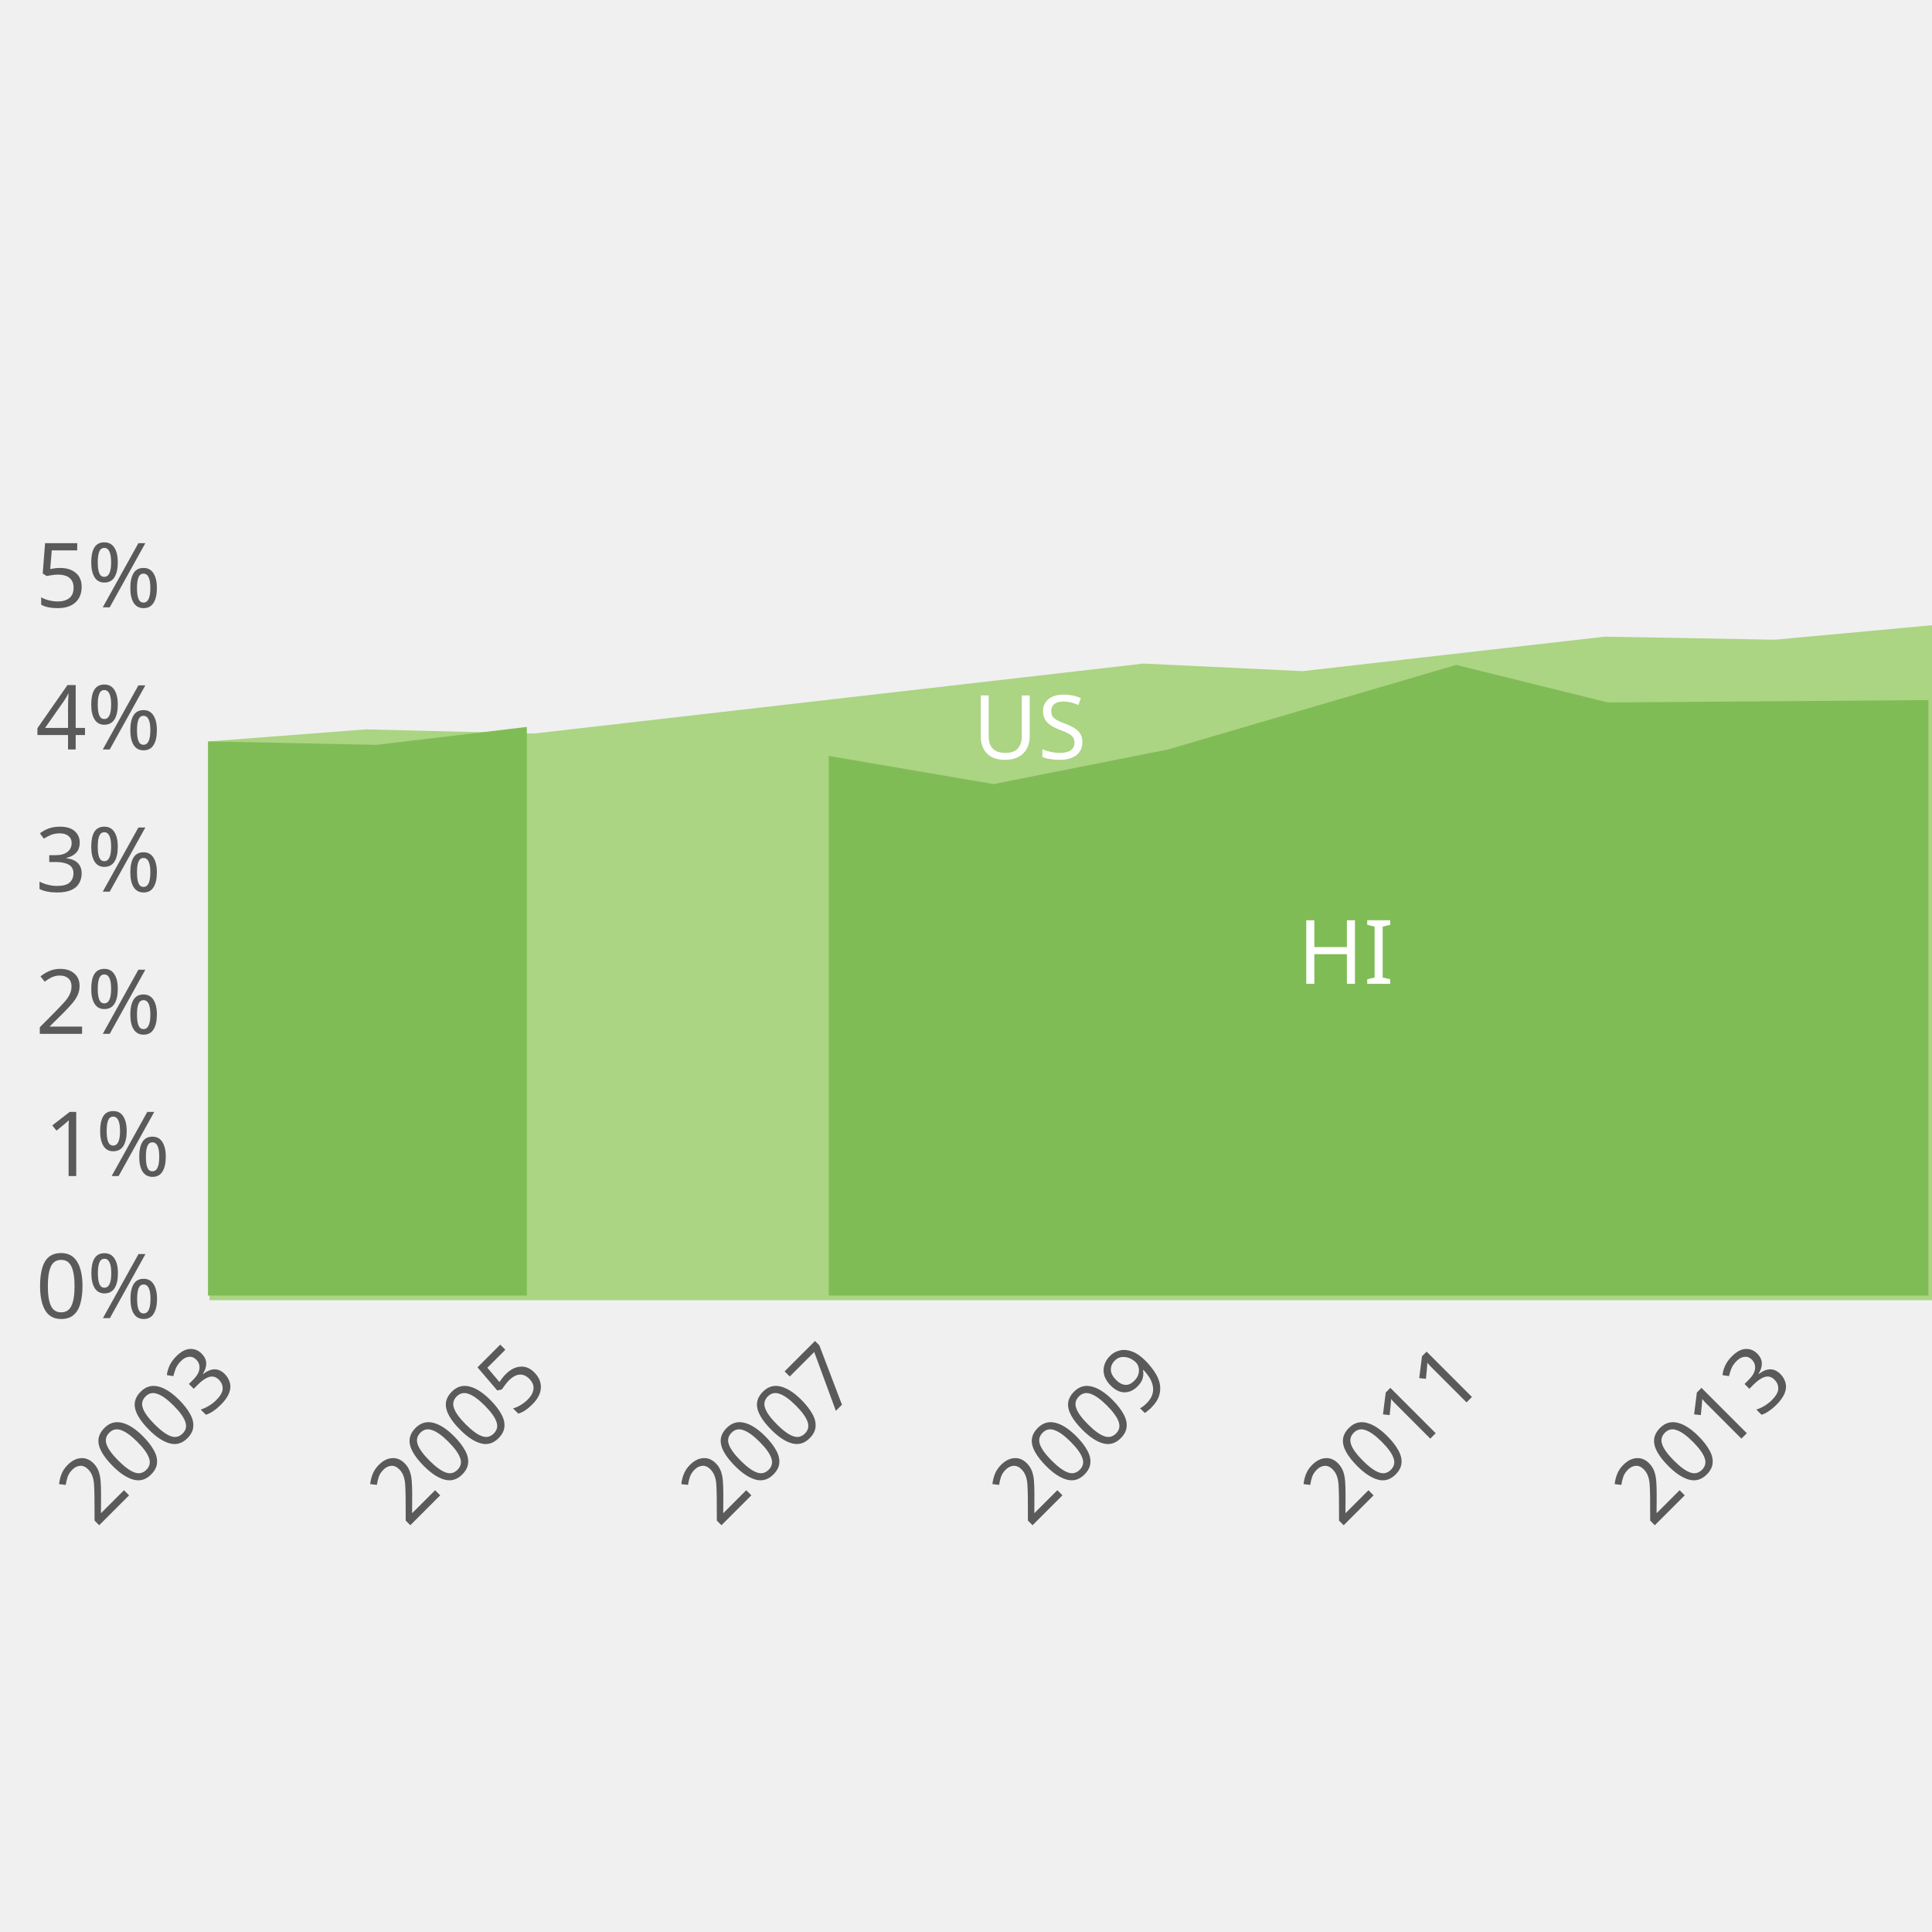
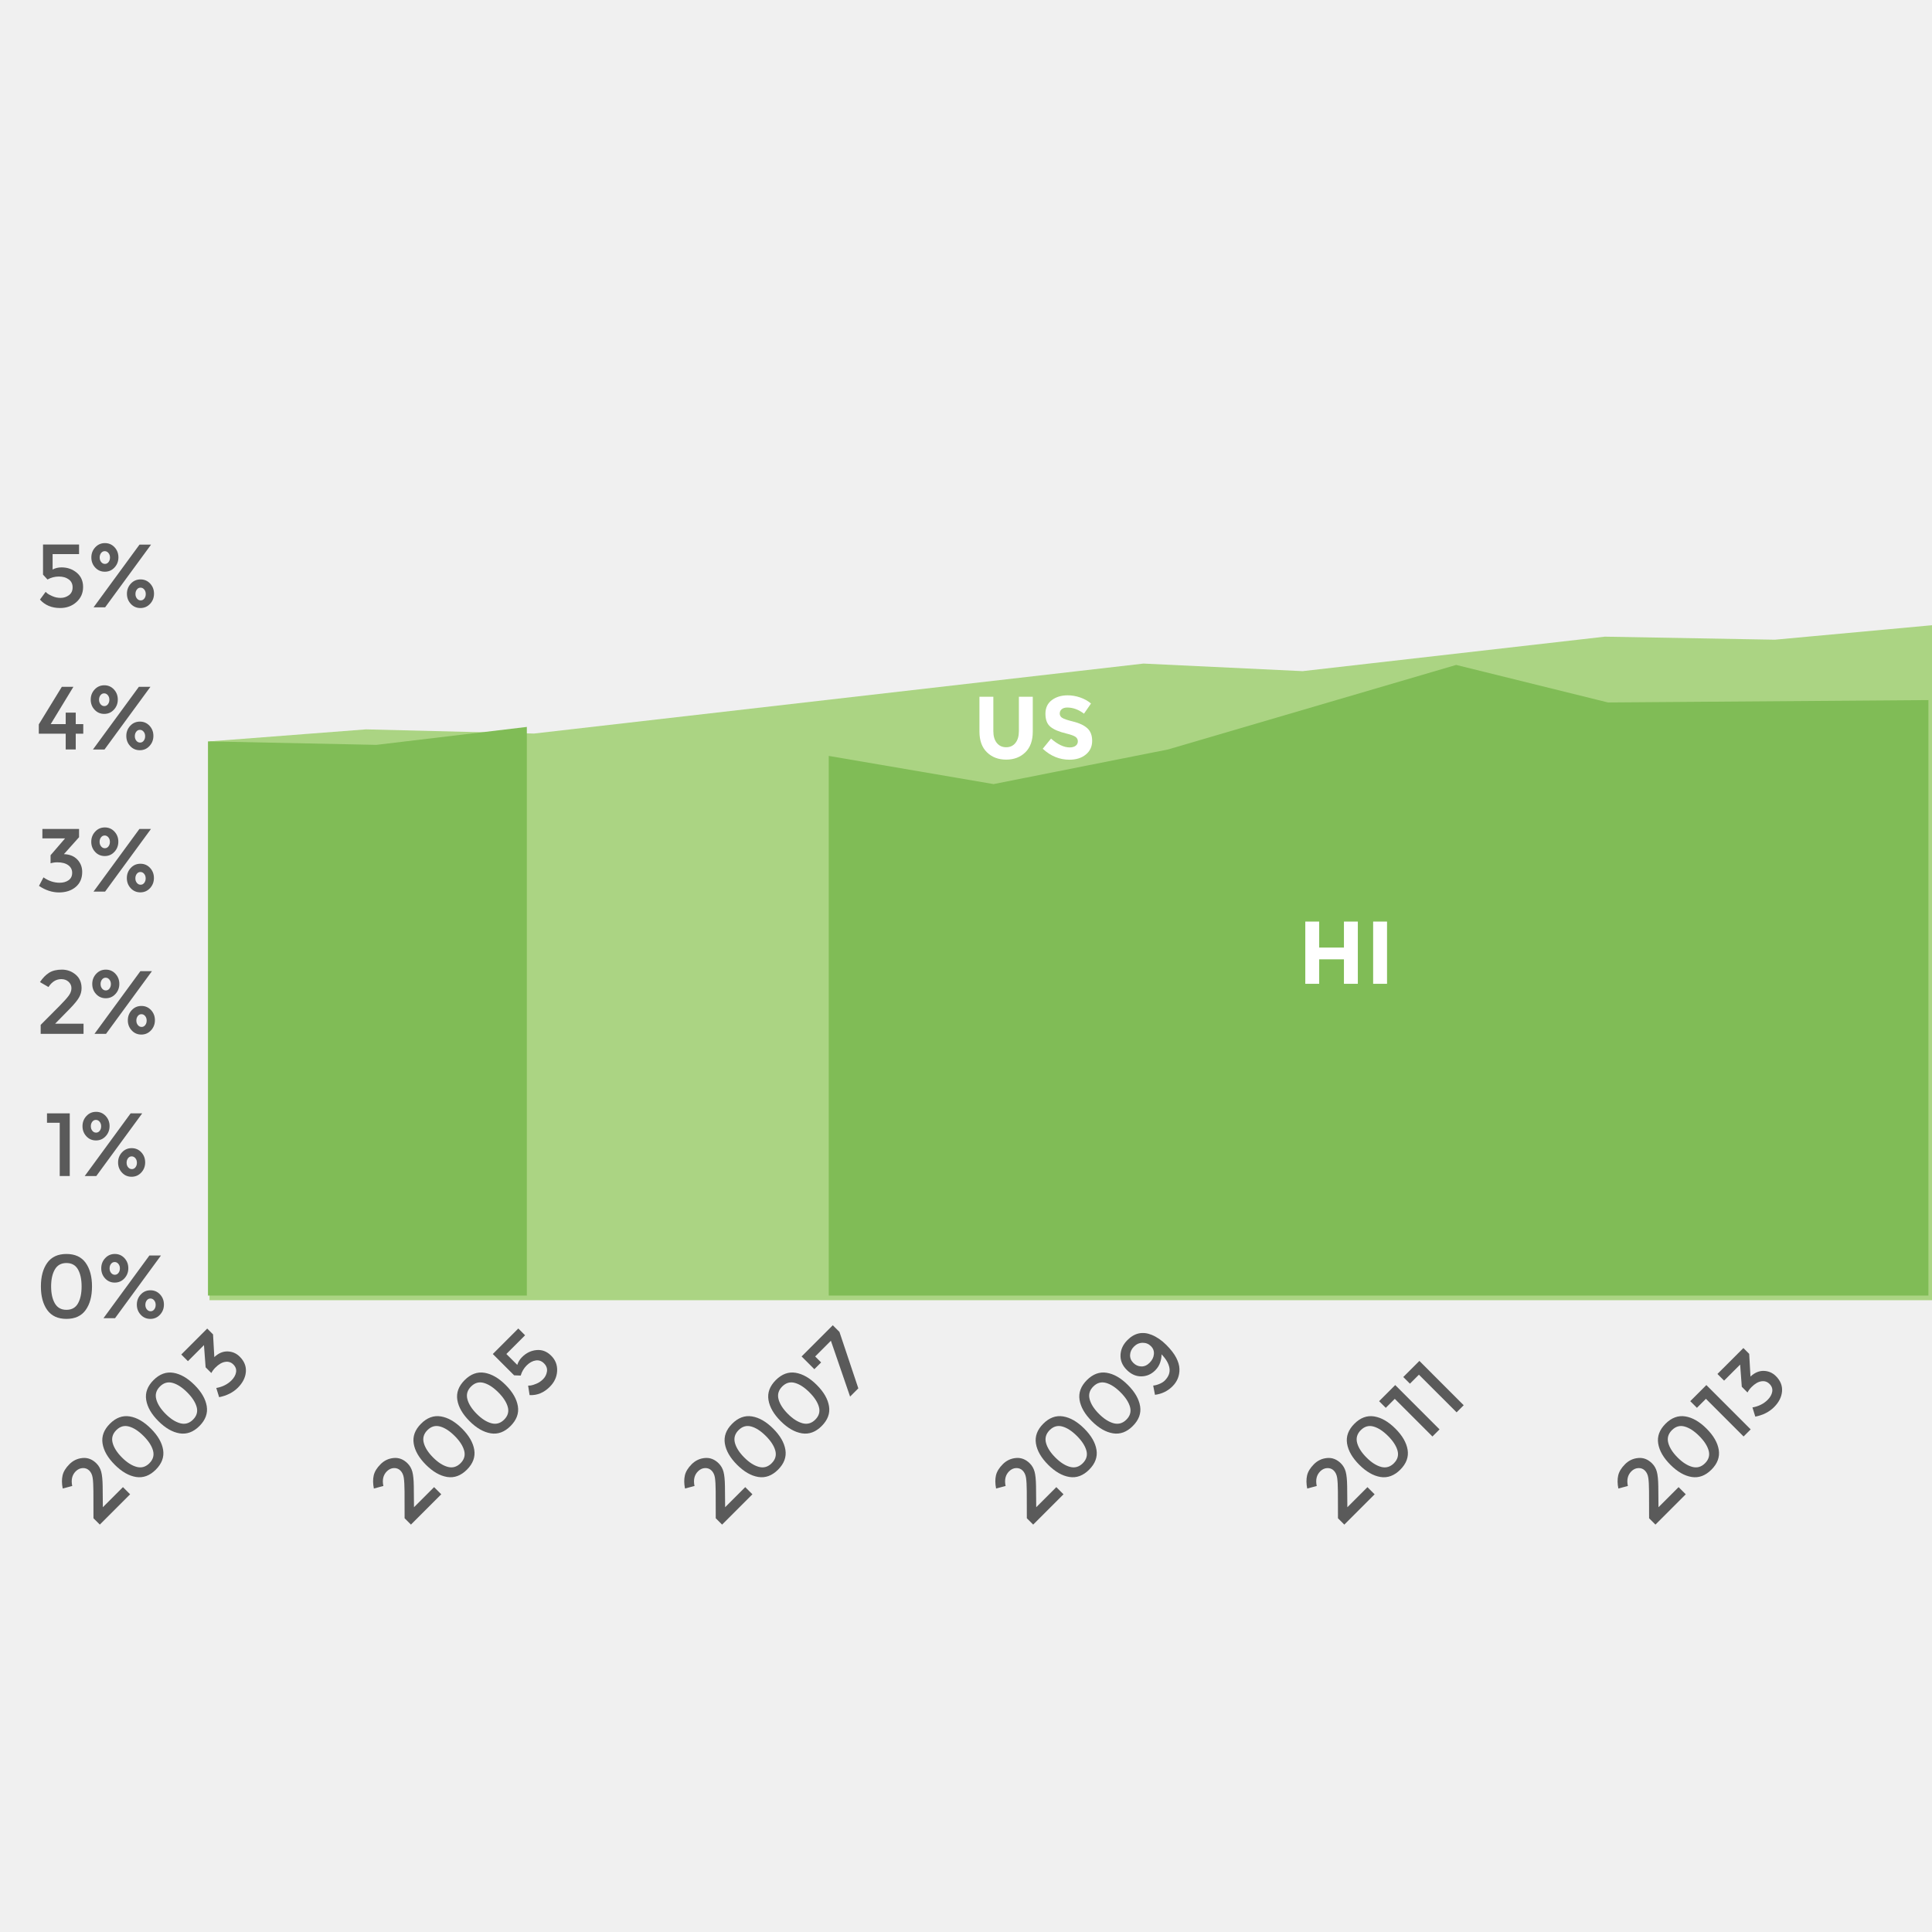
- <svg xmlns="http://www.w3.org/2000/svg" version="1.1" x="0px" y="0px" width="217px" height="217px" viewBox="0 0 217 217" enable-background="new 0 0 217 217" xml:space="preserve">
-   <g id="Layer_1">
+ <svg xmlns="http://www.w3.org/2000/svg" version="1.1" id="Layer_1" x="0px" y="0px" width="217px" height="217px" viewBox="0 0 217 217" enable-background="new 0 0 217 217" xml:space="preserve">
+   <g id="Layer_1_1_">
    <g>
      <g>
-         <text transform="matrix(1 0 0 1 4 148.0547)" fill="#5A5A5A" font-family="'Montserrat-Regular'" font-size="10.071">0%</text>
+         <g enable-background="new    ">
+           <path fill="#5A5A5A" d="M5.309,147.144c-0.477-0.661-0.715-1.546-0.715-2.654c0-1.107,0.238-1.992,0.715-2.653      c0.477-0.661,1.195-0.992,2.155-0.992c0.96,0,1.679,0.331,2.155,0.992s0.715,1.546,0.715,2.653c0,1.108-0.239,1.993-0.715,2.654      s-1.195,0.992-2.155,0.992C6.504,148.136,5.786,147.805,5.309,147.144z M6.16,142.586c-0.279,0.483-0.418,1.118-0.418,1.903      c0,0.786,0.139,1.42,0.418,1.903s0.713,0.726,1.304,0.726s1.022-0.24,1.294-0.72c0.272-0.48,0.408-1.116,0.408-1.909      c0-0.792-0.136-1.428-0.408-1.908s-0.704-0.72-1.294-0.72S6.439,142.103,6.16,142.586z" />
+           <path fill="#5A5A5A" d="M13.98,141.313c0.289,0.312,0.433,0.689,0.433,1.133c0,0.442-0.146,0.822-0.438,1.138      s-0.654,0.474-1.087,0.474s-0.794-0.156-1.083-0.469c-0.289-0.312-0.433-0.689-0.433-1.133s0.146-0.822,0.438-1.138      s0.654-0.474,1.087-0.474S13.691,141,13.98,141.313z M18.079,141.015l-5.156,7.04h-1.299l5.157-7.04H18.079z M13.306,142.974      c0.107-0.138,0.161-0.307,0.161-0.509c0-0.201-0.057-0.37-0.171-0.508s-0.253-0.207-0.418-0.207s-0.3,0.069-0.408,0.207      s-0.161,0.307-0.161,0.508c0,0.202,0.057,0.371,0.171,0.509s0.253,0.207,0.418,0.207S13.198,143.111,13.306,142.974z       M17.979,145.391c0.289,0.313,0.433,0.69,0.433,1.133c0,0.443-0.146,0.823-0.438,1.139s-0.655,0.474-1.088,0.474      s-0.794-0.156-1.083-0.469s-0.433-0.689-0.433-1.133s0.146-0.822,0.438-1.139c0.292-0.315,0.655-0.473,1.088-0.473      S17.69,145.079,17.979,145.391z M17.324,147.072c0.107-0.137,0.161-0.307,0.161-0.508c0-0.202-0.057-0.371-0.171-0.509      c-0.114-0.138-0.253-0.207-0.418-0.207s-0.301,0.069-0.408,0.207s-0.161,0.307-0.161,0.509c0,0.201,0.057,0.371,0.171,0.508      c0.114,0.138,0.253,0.207,0.418,0.207S17.216,147.21,17.324,147.072z" />
+         </g>
      </g>
      <g>
-         <text transform="matrix(1 0 0 1 4.9849 132.0898)" fill="#5A5A5A" font-family="'Montserrat-Regular'" font-size="10.071">1%</text>
+         <g enable-background="new    ">
+           <path fill="#5A5A5A" d="M5.277,125.05h2.558v7.04H6.708v-5.982h-1.43V125.05z" />
+           <path fill="#5A5A5A" d="M11.874,125.348c0.289,0.312,0.433,0.689,0.433,1.133c0,0.442-0.146,0.822-0.438,1.138      s-0.654,0.474-1.087,0.474s-0.794-0.156-1.083-0.469c-0.289-0.312-0.433-0.689-0.433-1.133s0.146-0.822,0.438-1.138      s0.654-0.474,1.087-0.474S11.585,125.035,11.874,125.348z M15.973,125.05l-5.156,7.04H9.517l5.157-7.04H15.973z M11.199,127.009      c0.107-0.138,0.161-0.307,0.161-0.509c0-0.201-0.057-0.37-0.171-0.508s-0.253-0.207-0.418-0.207s-0.3,0.069-0.408,0.207      s-0.161,0.307-0.161,0.508c0,0.202,0.057,0.371,0.171,0.509s0.253,0.207,0.418,0.207S11.092,127.146,11.199,127.009z       M15.872,129.426c0.289,0.313,0.433,0.69,0.433,1.133c0,0.443-0.146,0.823-0.438,1.139s-0.655,0.474-1.088,0.474      s-0.794-0.156-1.083-0.469s-0.433-0.689-0.433-1.133s0.146-0.822,0.438-1.139c0.292-0.315,0.655-0.473,1.088-0.473      S15.583,129.114,15.872,129.426z M15.217,131.107c0.107-0.137,0.161-0.307,0.161-0.508c0-0.202-0.057-0.371-0.171-0.509      c-0.114-0.138-0.253-0.207-0.418-0.207s-0.301,0.069-0.408,0.207s-0.161,0.307-0.161,0.509c0,0.201,0.057,0.371,0.171,0.508      c0.114,0.138,0.253,0.207,0.418,0.207S15.11,131.245,15.217,131.107z" />
+         </g>
      </g>
      <g>
-         <text transform="matrix(1 0 0 1 3.9849 116.1191)" fill="#5A5A5A" font-family="'Montserrat-Regular'" font-size="10.071">2%</text>
+         <g enable-background="new    ">
+           <path fill="#5A5A5A" d="M7.722,111.829c0.202-0.275,0.302-0.555,0.302-0.836c0-0.282-0.107-0.522-0.322-0.721      c-0.215-0.197-0.487-0.297-0.816-0.297c-0.578,0-1.057,0.296-1.44,0.887l-0.957-0.555c0.309-0.463,0.65-0.812,1.022-1.047      s0.853-0.353,1.44-0.353s1.103,0.187,1.546,0.559c0.443,0.373,0.665,0.882,0.665,1.526c0,0.362-0.094,0.708-0.282,1.037      s-0.534,0.752-1.037,1.269l-1.652,1.683h3.192v1.138H4.569v-1.007l2.135-2.146C7.181,112.483,7.521,112.104,7.722,111.829z" />
+           <path fill="#5A5A5A" d="M12.969,109.377c0.289,0.312,0.433,0.689,0.433,1.133c0,0.442-0.146,0.822-0.438,1.138      s-0.654,0.474-1.087,0.474s-0.794-0.156-1.083-0.469c-0.289-0.312-0.433-0.689-0.433-1.133s0.146-0.822,0.438-1.138      s0.654-0.474,1.087-0.474S12.68,109.064,12.969,109.377z M17.067,109.079l-5.156,7.04h-1.299l5.157-7.04H17.067z       M12.294,111.038c0.107-0.138,0.161-0.307,0.161-0.509c0-0.201-0.057-0.37-0.171-0.508s-0.253-0.207-0.418-0.207      s-0.3,0.069-0.408,0.207s-0.161,0.307-0.161,0.508c0,0.202,0.057,0.371,0.171,0.509s0.253,0.207,0.418,0.207      S12.187,111.176,12.294,111.038z M16.967,113.455c0.289,0.313,0.433,0.69,0.433,1.133c0,0.443-0.146,0.823-0.438,1.139      s-0.655,0.474-1.088,0.474s-0.794-0.156-1.083-0.469s-0.433-0.689-0.433-1.133s0.146-0.822,0.438-1.139      c0.292-0.315,0.655-0.473,1.088-0.473S16.678,113.144,16.967,113.455z M16.312,115.137c0.107-0.137,0.161-0.307,0.161-0.508      c0-0.202-0.057-0.371-0.171-0.509c-0.114-0.138-0.253-0.207-0.418-0.207s-0.301,0.069-0.408,0.207s-0.161,0.307-0.161,0.509      c0,0.201,0.057,0.371,0.171,0.508c0.114,0.138,0.253,0.207,0.418,0.207S16.205,115.274,16.312,115.137z" />
+         </g>
      </g>
      <g>
-         <text transform="matrix(1 0 0 1 3.9849 100.1479)" fill="#5A5A5A" font-family="'Montserrat-Regular'" font-size="10.071">3%</text>
+         <g enable-background="new    ">
+           <path fill="#5A5A5A" d="M4.761,94.165v-1.058H8.88v0.927l-1.702,1.903c0.645,0.021,1.148,0.224,1.511,0.609      c0.363,0.387,0.544,0.848,0.544,1.385c0,0.719-0.244,1.282-0.73,1.692c-0.487,0.409-1.113,0.614-1.878,0.614      s-1.514-0.245-2.246-0.735l0.504-0.957c0.577,0.403,1.182,0.604,1.813,0.604c0.41,0,0.747-0.096,1.012-0.287      s0.398-0.467,0.398-0.826c0-0.358-0.148-0.646-0.443-0.86s-0.705-0.322-1.229-0.322c-0.262,0-0.514,0.037-0.755,0.11v-0.906      l1.632-1.894H4.761z" />
+           <path fill="#5A5A5A" d="M12.858,93.405c0.289,0.312,0.433,0.689,0.433,1.133c0,0.442-0.146,0.822-0.438,1.138      s-0.654,0.474-1.087,0.474s-0.794-0.156-1.083-0.469c-0.289-0.312-0.433-0.689-0.433-1.133s0.146-0.822,0.438-1.138      s0.654-0.474,1.087-0.474S12.569,93.093,12.858,93.405z M16.957,93.107l-5.156,7.04h-1.299l5.157-7.04H16.957z M12.183,95.066      c0.107-0.138,0.161-0.307,0.161-0.509c0-0.201-0.057-0.37-0.171-0.508s-0.253-0.207-0.418-0.207s-0.3,0.069-0.408,0.207      s-0.161,0.307-0.161,0.508c0,0.202,0.057,0.371,0.171,0.509s0.253,0.207,0.418,0.207S12.076,95.204,12.183,95.066z       M16.856,97.483c0.289,0.313,0.433,0.69,0.433,1.133c0,0.443-0.146,0.823-0.438,1.139s-0.655,0.474-1.088,0.474      s-0.794-0.156-1.083-0.469s-0.433-0.689-0.433-1.133s0.146-0.822,0.438-1.139c0.292-0.315,0.655-0.473,1.088-0.473      S16.567,97.172,16.856,97.483z M16.201,99.165c0.107-0.137,0.161-0.307,0.161-0.508c0-0.202-0.057-0.371-0.171-0.509      c-0.114-0.138-0.253-0.207-0.418-0.207s-0.301,0.069-0.408,0.207s-0.161,0.307-0.161,0.509c0,0.201,0.057,0.371,0.171,0.508      c0.114,0.138,0.253,0.207,0.418,0.207S16.094,99.303,16.201,99.165z" />
+         </g>
      </g>
      <g>
-         <text transform="matrix(1 0 0 1 3.9849 84.1812)" fill="#5A5A5A" font-family="'Montserrat-Regular'" font-size="10.071">4%</text>
+         <g enable-background="new    ">
+           <path fill="#5A5A5A" d="M7.379,81.331v-1.289h1.128v1.289h0.846v1.078H8.507v1.772H7.379v-1.772H4.358v-1.048l2.588-4.22h1.299      l-2.548,4.189H7.379z" />
+           <path fill="#5A5A5A" d="M12.798,77.439c0.289,0.312,0.433,0.689,0.433,1.133c0,0.442-0.146,0.822-0.438,1.138      s-0.654,0.474-1.087,0.474s-0.794-0.156-1.083-0.469c-0.289-0.312-0.433-0.689-0.433-1.133s0.146-0.822,0.438-1.138      s0.654-0.474,1.087-0.474S12.509,77.127,12.798,77.439z M16.896,77.142l-5.156,7.04h-1.299l5.157-7.04H16.896z M12.123,79.101      c0.107-0.138,0.161-0.307,0.161-0.509c0-0.201-0.057-0.37-0.171-0.508s-0.253-0.207-0.418-0.207s-0.3,0.069-0.408,0.207      s-0.161,0.307-0.161,0.508c0,0.202,0.057,0.371,0.171,0.509s0.253,0.207,0.418,0.207S12.016,79.238,12.123,79.101z       M16.796,81.518c0.289,0.313,0.433,0.69,0.433,1.133c0,0.443-0.146,0.823-0.438,1.139s-0.655,0.474-1.088,0.474      s-0.794-0.156-1.083-0.469s-0.433-0.689-0.433-1.133s0.146-0.822,0.438-1.139c0.292-0.315,0.655-0.473,1.088-0.473      S16.507,81.206,16.796,81.518z M16.141,83.199c0.107-0.137,0.161-0.307,0.161-0.508c0-0.202-0.057-0.371-0.171-0.509      c-0.114-0.138-0.253-0.207-0.418-0.207s-0.301,0.069-0.408,0.207s-0.161,0.307-0.161,0.509c0,0.201,0.057,0.371,0.171,0.508      c0.114,0.138,0.253,0.207,0.418,0.207S16.034,83.337,16.141,83.199z" />
+         </g>
      </g>
      <g>
-         <text transform="matrix(1 0 0 1 3.9849 68.2114)" fill="#5A5A5A" font-family="'Montserrat-Regular'" font-size="10.071">5%</text>
+         <g enable-background="new    ">
+           <path fill="#5A5A5A" d="M8.88,61.161v1.077H5.909v1.732c0.295-0.161,0.631-0.241,1.007-0.241c0.658,0,1.225,0.198,1.702,0.594      c0.477,0.396,0.715,0.934,0.715,1.611c0,0.679-0.249,1.241-0.745,1.688c-0.497,0.446-1.108,0.67-1.833,0.67      c-0.947,0-1.702-0.316-2.266-0.947l0.635-0.866c0.054,0.054,0.126,0.118,0.216,0.191c0.091,0.074,0.277,0.173,0.559,0.297      c0.282,0.125,0.591,0.187,0.926,0.187c0.336,0,0.641-0.101,0.917-0.302c0.275-0.202,0.413-0.495,0.413-0.882      c0-0.386-0.146-0.685-0.438-0.896c-0.292-0.212-0.662-0.317-1.108-0.317c-0.447,0-0.871,0.11-1.274,0.332l-0.503-0.544v-3.384      H8.88z" />
+           <path fill="#5A5A5A" d="M12.868,61.469c0.289,0.312,0.433,0.689,0.433,1.133c0,0.442-0.146,0.822-0.438,1.138      s-0.654,0.474-1.087,0.474s-0.794-0.156-1.083-0.469c-0.289-0.312-0.433-0.689-0.433-1.133s0.146-0.822,0.438-1.138      S11.352,61,11.785,61S12.579,61.156,12.868,61.469z M16.967,61.171l-5.156,7.04h-1.299l5.157-7.04H16.967z M12.193,63.13      c0.107-0.138,0.161-0.307,0.161-0.509c0-0.201-0.057-0.37-0.171-0.508s-0.253-0.207-0.418-0.207s-0.3,0.069-0.408,0.207      s-0.161,0.307-0.161,0.508c0,0.202,0.057,0.371,0.171,0.509s0.253,0.207,0.418,0.207S12.086,63.268,12.193,63.13z       M16.866,65.547c0.289,0.313,0.433,0.69,0.433,1.133c0,0.443-0.146,0.823-0.438,1.139s-0.655,0.474-1.088,0.474      s-0.794-0.156-1.083-0.469s-0.433-0.689-0.433-1.133s0.146-0.822,0.438-1.139c0.292-0.315,0.655-0.473,1.088-0.473      S16.578,65.235,16.866,65.547z M16.211,67.229c0.107-0.137,0.161-0.307,0.161-0.508c0-0.202-0.057-0.371-0.171-0.509      c-0.114-0.138-0.253-0.207-0.418-0.207s-0.301,0.069-0.408,0.207s-0.161,0.307-0.161,0.509c0,0.201,0.057,0.371,0.171,0.508      c0.114,0.138,0.253,0.207,0.418,0.207S16.104,67.366,16.211,67.229z" />
+         </g>
      </g>
      <g>
-         <text transform="matrix(0.7071 -0.7071 0.7071 0.7071 10.7983 171.6553)" fill="#5A5A5A" font-family="'Montserrat-Regular'" font-size="10.071">2003</text>
+         <g enable-background="new    ">
+           <path fill="#5A5A5A" d="M10.406,165.98c-0.053-0.338-0.179-0.606-0.377-0.805c-0.2-0.2-0.445-0.295-0.738-0.282      c-0.291,0.013-0.555,0.134-0.787,0.366c-0.408,0.409-0.537,0.957-0.391,1.646l-1.068,0.283      c-0.109-0.545-0.115-1.033-0.018-1.463c0.097-0.43,0.354-0.852,0.77-1.268c0.414-0.414,0.911-0.647,1.487-0.697      c0.577-0.05,1.094,0.153,1.55,0.609c0.256,0.256,0.434,0.566,0.533,0.932c0.1,0.367,0.154,0.91,0.164,1.631l0.021,2.357      l2.258-2.257l0.805,0.804l-3.404,3.404l-0.713-0.711l-0.007-3.027C10.486,166.824,10.459,166.316,10.406,165.98z" />
+           <path fill="#5A5A5A" d="M15.273,165.892c-0.805-0.131-1.599-0.588-2.383-1.372c-0.783-0.783-1.24-1.576-1.37-2.381      s0.144-1.547,0.822-2.226s1.421-0.953,2.226-0.823c0.805,0.131,1.599,0.588,2.382,1.371c0.784,0.783,1.241,1.578,1.372,2.383      c0.129,0.805-0.145,1.547-0.823,2.226S16.078,166.021,15.273,165.892z M12.652,162.066c0.145,0.539,0.495,1.087,1.051,1.643      c0.555,0.555,1.102,0.904,1.641,1.049c0.539,0.146,1.018,0.01,1.436-0.408s0.553-0.893,0.406-1.424      c-0.146-0.533-0.501-1.078-1.062-1.639c-0.56-0.561-1.105-0.914-1.638-1.061c-0.531-0.148-1.006-0.012-1.424,0.406      C12.645,161.05,12.508,161.528,12.652,162.066z" />
+           <path fill="#5A5A5A" d="M20.174,160.992c-0.805-0.131-1.6-0.588-2.383-1.372c-0.783-0.783-1.24-1.577-1.371-2.382      c-0.13-0.805,0.145-1.547,0.822-2.225c0.68-0.68,1.422-0.953,2.227-0.822c0.804,0.13,1.598,0.586,2.381,1.369      c0.784,0.784,1.24,1.578,1.371,2.383s-0.143,1.547-0.822,2.227C21.721,160.848,20.979,161.121,20.174,160.992z M17.553,157.168      c0.145,0.539,0.494,1.086,1.05,1.641c0.556,0.556,1.103,0.906,1.642,1.051s1.018,0.008,1.436-0.41      c0.417-0.417,0.553-0.893,0.406-1.424c-0.148-0.531-0.502-1.078-1.063-1.639c-0.56-0.56-1.105-0.913-1.637-1.061      c-0.532-0.147-1.008-0.012-1.425,0.406C17.544,156.15,17.408,156.629,17.553,157.168z" />
+           <path fill="#5A5A5A" d="M21.109,152.884l-0.748-0.748l2.912-2.913l0.656,0.656l0.143,2.549c0.469-0.441,0.969-0.654,1.498-0.637      c0.53,0.017,0.984,0.215,1.363,0.594c0.509,0.509,0.734,1.08,0.682,1.713c-0.055,0.635-0.353,1.222-0.895,1.764      c-0.541,0.541-1.244,0.896-2.107,1.068l-0.32-1.033c0.693-0.123,1.262-0.408,1.709-0.855c0.289-0.289,0.461-0.596,0.513-0.918      s-0.049-0.611-0.304-0.865c-0.253-0.254-0.561-0.353-0.922-0.295c-0.36,0.057-0.726,0.271-1.096,0.641      c-0.186,0.186-0.338,0.389-0.457,0.611l-0.641-0.641l-0.185-2.492L21.109,152.884z" />
+         </g>
      </g>
      <g>
-         <text transform="matrix(0.7071 -0.7071 0.7071 0.7071 45.7446 171.6543)" fill="#5A5A5A" font-family="'Montserrat-Regular'" font-size="10.071">2005</text>
+         <g enable-background="new    ">
+           <path fill="#5A5A5A" d="M45.353,165.979c-0.053-0.337-0.179-0.606-0.377-0.806c-0.2-0.199-0.445-0.293-0.738-0.281      c-0.291,0.013-0.555,0.135-0.787,0.367c-0.408,0.408-0.537,0.957-0.391,1.645l-1.068,0.285      c-0.109-0.546-0.115-1.033-0.018-1.463c0.097-0.431,0.354-0.853,0.77-1.268c0.414-0.416,0.911-0.648,1.487-0.698      c0.577-0.05,1.094,0.153,1.55,0.608c0.256,0.257,0.434,0.567,0.533,0.934c0.1,0.365,0.154,0.908,0.164,1.63l0.021,2.358      l2.258-2.258l0.805,0.805l-3.404,3.404l-0.713-0.713l-0.007-3.026C45.433,166.824,45.405,166.316,45.353,165.979z" />
+           <path fill="#5A5A5A" d="M50.22,165.891c-0.805-0.131-1.599-0.588-2.383-1.371c-0.783-0.783-1.24-1.578-1.37-2.382      c-0.13-0.806,0.144-1.547,0.822-2.226c0.679-0.68,1.421-0.953,2.226-0.822c0.805,0.13,1.599,0.587,2.382,1.37      c0.784,0.784,1.241,1.577,1.372,2.382c0.129,0.805-0.145,1.547-0.823,2.227C51.767,165.747,51.024,166.021,50.22,165.891z       M47.599,162.066c0.145,0.539,0.495,1.086,1.051,1.641c0.555,0.557,1.102,0.906,1.641,1.051s1.018,0.008,1.436-0.409      c0.418-0.418,0.553-0.894,0.406-1.425s-0.501-1.077-1.062-1.638c-0.56-0.56-1.105-0.914-1.638-1.062      c-0.531-0.146-1.006-0.012-1.424,0.406S47.454,161.527,47.599,162.066z" />
+           <path fill="#5A5A5A" d="M55.12,160.99c-0.805-0.131-1.6-0.588-2.383-1.371s-1.24-1.577-1.371-2.381      c-0.13-0.806,0.145-1.547,0.822-2.227c0.68-0.679,1.422-0.953,2.227-0.822c0.804,0.131,1.598,0.588,2.381,1.371      c0.784,0.783,1.24,1.578,1.371,2.383c0.131,0.804-0.143,1.546-0.822,2.225C56.667,160.848,55.925,161.121,55.12,160.99z       M52.499,157.166c0.145,0.539,0.494,1.086,1.05,1.642s1.103,0.905,1.642,1.05s1.018,0.01,1.436-0.408      c0.417-0.418,0.553-0.894,0.406-1.424c-0.148-0.533-0.502-1.078-1.063-1.639c-0.56-0.561-1.105-0.914-1.637-1.061      c-0.532-0.148-1.008-0.012-1.425,0.405C52.49,156.149,52.354,156.627,52.499,157.166z" />
+           <path fill="#5A5A5A" d="M58.214,149.215l0.762,0.762l-2.102,2.102l1.226,1.225c0.095-0.322,0.274-0.617,0.541-0.883      c0.466-0.465,1.007-0.726,1.624-0.783c0.617-0.057,1.165,0.154,1.645,0.634c0.48,0.479,0.701,1.054,0.666,1.72      c-0.035,0.668-0.31,1.258-0.822,1.771c-0.67,0.669-1.428,0.979-2.271,0.933l-0.164-1.063c0.076,0,0.172-0.004,0.288-0.017      s0.317-0.073,0.605-0.186c0.288-0.11,0.55-0.286,0.786-0.522c0.238-0.238,0.383-0.525,0.436-0.861      c0.051-0.338-0.059-0.643-0.332-0.916c-0.272-0.273-0.588-0.381-0.943-0.324s-0.691,0.244-1.008,0.559      c-0.315,0.316-0.537,0.695-0.666,1.137l-0.74-0.029l-2.393-2.393L58.214,149.215z" />
+         </g>
      </g>
      <g>
-         <text transform="matrix(0.7071 -0.7071 0.7071 0.7071 80.6914 171.6543)" fill="#5A5A5A" font-family="'Montserrat-Regular'" font-size="10.071">2007</text>
+         <g enable-background="new    ">
+           <path fill="#5A5A5A" d="M80.3,165.979c-0.053-0.337-0.179-0.606-0.377-0.806c-0.2-0.199-0.445-0.293-0.738-0.281      c-0.291,0.013-0.555,0.135-0.787,0.367c-0.408,0.408-0.537,0.957-0.391,1.645l-1.068,0.285      c-0.109-0.546-0.115-1.033-0.018-1.463c0.097-0.431,0.354-0.853,0.77-1.268c0.414-0.416,0.911-0.648,1.487-0.698      c0.577-0.05,1.094,0.153,1.55,0.608c0.256,0.257,0.434,0.567,0.533,0.934c0.1,0.365,0.154,0.908,0.164,1.63l0.021,2.358      l2.258-2.258l0.805,0.805l-3.404,3.404l-0.713-0.713l-0.007-3.026C80.38,166.824,80.353,166.316,80.3,165.979z" />
+           <path fill="#5A5A5A" d="M85.167,165.891c-0.805-0.131-1.599-0.588-2.383-1.371c-0.783-0.783-1.24-1.578-1.37-2.382      c-0.13-0.806,0.144-1.547,0.822-2.226c0.679-0.68,1.421-0.953,2.226-0.822c0.805,0.13,1.599,0.587,2.382,1.37      c0.784,0.784,1.241,1.577,1.372,2.382c0.129,0.805-0.145,1.547-0.823,2.227C86.714,165.747,85.972,166.021,85.167,165.891z       M82.546,162.066c0.145,0.539,0.495,1.086,1.051,1.641c0.555,0.557,1.102,0.906,1.641,1.051s1.018,0.008,1.436-0.409      c0.418-0.418,0.553-0.894,0.406-1.425s-0.501-1.077-1.062-1.638c-0.56-0.56-1.105-0.914-1.638-1.062      c-0.531-0.146-1.006-0.012-1.424,0.406S82.401,161.527,82.546,162.066z" />
+           <path fill="#5A5A5A" d="M90.067,160.99c-0.805-0.131-1.6-0.588-2.383-1.371s-1.24-1.577-1.371-2.381      c-0.13-0.806,0.145-1.547,0.822-2.227c0.68-0.679,1.422-0.953,2.227-0.822c0.804,0.131,1.598,0.588,2.381,1.371      c0.784,0.783,1.24,1.578,1.371,2.383c0.131,0.804-0.143,1.546-0.822,2.225C91.614,160.848,90.872,161.121,90.067,160.99z       M87.446,157.166c0.145,0.539,0.494,1.086,1.05,1.642s1.103,0.905,1.642,1.05s1.018,0.01,1.436-0.408      c0.417-0.418,0.553-0.894,0.406-1.424c-0.148-0.533-0.502-1.078-1.063-1.639c-0.56-0.561-1.105-0.914-1.637-1.061      c-0.532-0.148-1.008-0.012-1.425,0.405C87.438,156.149,87.302,156.627,87.446,157.166z" />
+           <path fill="#5A5A5A" d="M91.466,153.787l-1.432-1.432l3.504-3.504l0.748,0.748l2.121,6.338l-0.926,0.926l-2.156-6.273      l-1.767,1.767l0.669,0.669L91.466,153.787z" />
+         </g>
      </g>
      <g>
-         <text transform="matrix(0.7071 -0.7071 0.7071 0.7071 115.6328 171.6543)" fill="#5A5A5A" font-family="'Montserrat-Regular'" font-size="10.071">2009</text>
+         <g enable-background="new    ">
+           <path fill="#5A5A5A" d="M115.241,165.979c-0.053-0.337-0.179-0.606-0.377-0.806c-0.2-0.199-0.445-0.293-0.738-0.281      c-0.291,0.013-0.555,0.135-0.787,0.367c-0.408,0.408-0.537,0.957-0.391,1.645l-1.068,0.285      c-0.109-0.546-0.115-1.033-0.018-1.463c0.097-0.431,0.354-0.853,0.77-1.268c0.414-0.416,0.911-0.648,1.487-0.698      c0.577-0.05,1.094,0.153,1.55,0.608c0.256,0.257,0.434,0.567,0.533,0.934c0.1,0.365,0.154,0.908,0.164,1.63l0.021,2.358      l2.258-2.258l0.805,0.805l-3.404,3.404l-0.713-0.713l-0.007-3.026C115.321,166.824,115.294,166.316,115.241,165.979z" />
+           <path fill="#5A5A5A" d="M120.108,165.891c-0.805-0.131-1.599-0.588-2.383-1.371c-0.783-0.783-1.24-1.578-1.37-2.382      c-0.13-0.806,0.144-1.547,0.822-2.226c0.679-0.68,1.421-0.953,2.226-0.822c0.805,0.13,1.599,0.587,2.382,1.37      c0.784,0.784,1.241,1.577,1.372,2.382c0.129,0.805-0.145,1.547-0.823,2.227C121.655,165.747,120.913,166.021,120.108,165.891z       M117.487,162.066c0.145,0.539,0.495,1.086,1.051,1.641c0.555,0.557,1.102,0.906,1.641,1.051s1.018,0.008,1.436-0.409      c0.418-0.418,0.553-0.894,0.406-1.425s-0.501-1.077-1.062-1.638c-0.56-0.56-1.105-0.914-1.638-1.062      c-0.531-0.146-1.006-0.012-1.424,0.406S117.343,161.527,117.487,162.066z" />
+           <path fill="#5A5A5A" d="M125.009,160.99c-0.805-0.131-1.6-0.588-2.383-1.371s-1.24-1.577-1.371-2.381      c-0.13-0.806,0.145-1.547,0.822-2.227c0.68-0.679,1.422-0.953,2.227-0.822c0.804,0.131,1.598,0.588,2.381,1.371      c0.784,0.783,1.24,1.578,1.371,2.383c0.131,0.804-0.143,1.546-0.822,2.225C126.556,160.848,125.813,161.121,125.009,160.99z       M122.388,157.166c0.145,0.539,0.494,1.086,1.05,1.642s1.103,0.905,1.642,1.05s1.018,0.01,1.436-0.408      c0.417-0.418,0.553-0.894,0.406-1.424c-0.148-0.533-0.502-1.078-1.063-1.639c-0.56-0.561-1.105-0.914-1.637-1.061      c-0.532-0.148-1.008-0.012-1.425,0.405C122.379,156.149,122.243,156.627,122.388,157.166z" />
+           <path fill="#5A5A5A" d="M130.821,155.068c0.441-0.441,0.618-0.915,0.528-1.423c-0.091-0.509-0.388-1.019-0.892-1.532      c0.016,0.252-0.031,0.548-0.138,0.888c-0.107,0.339-0.296,0.644-0.565,0.915c-0.447,0.445-0.969,0.672-1.567,0.676      c-0.599,0.005-1.143-0.238-1.634-0.73c-0.492-0.491-0.725-1.049-0.698-1.673s0.286-1.183,0.78-1.677      c0.797-0.798,1.703-0.992,2.719-0.584c0.58,0.238,1.126,0.612,1.639,1.125s0.885,0.994,1.118,1.445      c0.232,0.451,0.353,0.871,0.363,1.261c0.019,0.761-0.241,1.409-0.779,1.948c-0.539,0.539-1.195,0.858-1.97,0.957l-0.199-1.039      c0.205-0.014,0.436-0.075,0.693-0.182C130.479,155.336,130.68,155.211,130.821,155.068z M129.124,153.064      c0.287-0.287,0.447-0.606,0.48-0.958s-0.077-0.653-0.332-0.907c-0.253-0.254-0.564-0.381-0.932-0.379      c-0.367,0.004-0.691,0.144-0.969,0.421c-0.277,0.278-0.425,0.589-0.441,0.933c-0.018,0.344,0.104,0.646,0.359,0.901      c0.256,0.257,0.555,0.391,0.894,0.402C128.523,153.489,128.837,153.352,129.124,153.064z" />
+         </g>
      </g>
      <g>
-         <text transform="matrix(0.7071 -0.7071 0.7071 0.7071 150.5781 171.6563)" fill="#5A5A5A" font-family="'Montserrat-Regular'" font-size="10.071">2011</text>
+         <g enable-background="new    ">
+           <path fill="#5A5A5A" d="M150.187,165.981c-0.053-0.337-0.179-0.606-0.377-0.806c-0.2-0.199-0.445-0.293-0.738-0.281      c-0.291,0.013-0.555,0.135-0.787,0.367c-0.408,0.408-0.537,0.957-0.391,1.645l-1.068,0.285      c-0.109-0.546-0.115-1.033-0.018-1.463c0.097-0.431,0.354-0.853,0.77-1.268c0.414-0.416,0.911-0.648,1.487-0.698      c0.577-0.05,1.094,0.153,1.55,0.608c0.256,0.257,0.434,0.567,0.533,0.934c0.1,0.365,0.154,0.908,0.164,1.63l0.021,2.358      l2.258-2.258l0.805,0.805l-3.404,3.404l-0.713-0.713l-0.007-3.026C150.267,166.826,150.239,166.318,150.187,165.981z" />
+           <path fill="#5A5A5A" d="M155.054,165.893c-0.805-0.131-1.599-0.588-2.383-1.371c-0.783-0.783-1.24-1.578-1.37-2.382      c-0.13-0.806,0.144-1.547,0.822-2.226c0.679-0.68,1.421-0.953,2.226-0.822c0.805,0.13,1.599,0.587,2.382,1.37      c0.784,0.784,1.241,1.577,1.372,2.382c0.129,0.805-0.145,1.547-0.823,2.227C156.601,165.749,155.858,166.022,155.054,165.893z       M152.433,162.068c0.145,0.539,0.495,1.086,1.051,1.641c0.555,0.557,1.102,0.906,1.641,1.051s1.018,0.008,1.436-0.409      c0.418-0.418,0.553-0.894,0.406-1.425s-0.501-1.077-1.062-1.638c-0.56-0.56-1.105-0.914-1.638-1.062      c-0.531-0.146-1.006-0.012-1.424,0.406S152.288,161.529,152.433,162.068z" />
+           <path fill="#5A5A5A" d="M154.9,157.378l1.809-1.809l4.978,4.978l-0.797,0.798l-4.23-4.229l-1.011,1.011L154.9,157.378z" />
+           <path fill="#5A5A5A" d="M157.613,154.665l1.81-1.81l4.978,4.979l-0.798,0.798l-4.23-4.229l-1.011,1.011L157.613,154.665z" />
+         </g>
      </g>
      <g>
-         <text transform="matrix(0.7071 -0.7071 0.7071 0.7071 185.5244 171.6553)" fill="#5A5A5A" font-family="'Montserrat-Regular'" font-size="10.071">2013</text>
+         <g enable-background="new    ">
+           <path fill="#5A5A5A" d="M185.133,165.98c-0.053-0.338-0.179-0.606-0.377-0.805c-0.2-0.2-0.445-0.295-0.738-0.282      c-0.291,0.013-0.555,0.134-0.787,0.366c-0.408,0.409-0.537,0.957-0.391,1.646l-1.068,0.283      c-0.109-0.545-0.115-1.033-0.018-1.463c0.097-0.43,0.354-0.852,0.77-1.268c0.414-0.414,0.911-0.647,1.487-0.697      c0.577-0.05,1.094,0.153,1.55,0.609c0.256,0.256,0.434,0.566,0.533,0.932c0.1,0.367,0.154,0.91,0.164,1.631l0.021,2.357      l2.258-2.257l0.805,0.804l-3.404,3.404l-0.713-0.711l-0.007-3.027C185.213,166.824,185.186,166.316,185.133,165.98z" />
+           <path fill="#5A5A5A" d="M190,165.892c-0.805-0.131-1.599-0.588-2.383-1.372c-0.783-0.783-1.24-1.576-1.37-2.381      s0.144-1.547,0.822-2.226s1.421-0.953,2.226-0.823c0.805,0.131,1.599,0.588,2.382,1.371c0.784,0.783,1.241,1.578,1.372,2.383      c0.129,0.805-0.145,1.547-0.823,2.226S190.805,166.021,190,165.892z M187.379,162.066c0.145,0.539,0.495,1.087,1.051,1.643      c0.555,0.555,1.102,0.904,1.641,1.049c0.539,0.146,1.018,0.01,1.436-0.408s0.553-0.893,0.406-1.424      c-0.146-0.533-0.501-1.078-1.062-1.639c-0.56-0.561-1.105-0.914-1.638-1.061c-0.531-0.148-1.006-0.012-1.424,0.406      C187.371,161.05,187.234,161.528,187.379,162.066z" />
+           <path fill="#5A5A5A" d="M189.847,157.377l1.809-1.809l4.978,4.979l-0.797,0.797l-4.23-4.23l-1.011,1.012L189.847,157.377z" />
+           <path fill="#5A5A5A" d="M193.649,155.07l-0.748-0.748l2.913-2.912l0.654,0.654l0.143,2.551c0.471-0.442,0.971-0.654,1.5-0.639      c0.529,0.018,0.984,0.215,1.363,0.595c0.508,0.509,0.734,1.079,0.681,1.713c-0.055,0.634-0.353,1.222-0.894,1.763      s-1.244,0.897-2.108,1.068l-0.32-1.033c0.692-0.123,1.263-0.408,1.708-0.854c0.291-0.291,0.461-0.596,0.514-0.919      c0.052-0.323-0.049-0.611-0.303-0.866c-0.254-0.253-0.562-0.352-0.922-0.295c-0.361,0.057-0.727,0.271-1.097,0.642      c-0.185,0.185-0.337,0.39-0.456,0.612l-0.641-0.641l-0.186-2.494L193.649,155.07z" />
+         </g>
      </g>
    </g>
  </g>
  <g id="Layer_3">
-     <polygon fill-rule="evenodd" clip-rule="evenodd" fill="#ABD483" points="23.53,83.27 23.53,146.04 217,146.04 217,70.225    199.352,71.85 180.246,71.51 146.307,75.382 128.43,74.532 59.982,82.391 41.098,81.922  " />
+     <polygon fill="#ABD483" points="23.53,83.27 23.53,146.04 217,146.04 217,70.225 199.352,71.85 180.246,71.51 146.307,75.382    128.43,74.532 59.982,82.391 41.098,81.922  " />
  </g>
  <g id="Layer_2">
-     <polygon fill-rule="evenodd" clip-rule="evenodd" fill="#80BC56" points="93.084,84.904 93.084,145.517 216.598,145.517    216.598,78.632 180.615,78.901 163.557,74.684 131.182,84.181 111.592,88.068  " />
-     <polygon fill="#80BC56" points="23.36,83.27 23.36,145.517 59.174,145.517 59.174,81.647 42.274,83.662  " />
+     <polygon fill="#80BC56" points="93.084,84.904 93.084,145.518 216.598,145.518 216.598,78.632 180.615,78.901 163.557,74.684    131.182,84.181 111.592,88.068  " />
+     <polygon fill="#80BC56" points="23.36,83.27 23.36,145.518 59.174,145.518 59.174,81.647 42.274,83.662  " />
  </g>
  <g id="Layer_4">
-     <text transform="matrix(1 0 0 1 145.75 110.5)" fill="#FFFFFF" font-family="'Montserrat-Bold'" font-size="10">HI</text>
-     <text transform="matrix(1 0 0 1 109.25 85.25)" fill="#FFFFFF" font-family="'Montserrat-Bold'" font-size="10">US</text>
+     <g enable-background="new    ">
+       <path fill="#FFFFFF" d="M150.95,103.51h1.56v6.99h-1.56v-2.75h-2.78v2.75h-1.561v-6.99h1.561v2.92h2.78V103.51z" />
+       <path fill="#FFFFFF" d="M154.23,103.51h1.56v6.99h-1.56V103.51z" />
+     </g>
+     <g enable-background="new    ">
+       <path fill="#FFFFFF" d="M111.96,83.445c0.261,0.323,0.61,0.484,1.05,0.484c0.44,0,0.789-0.161,1.045-0.484    c0.257-0.323,0.385-0.766,0.385-1.325v-3.86H116v3.91c0,1.014-0.279,1.792-0.84,2.335c-0.561,0.544-1.277,0.815-2.15,0.815    s-1.592-0.273-2.154-0.82c-0.564-0.547-0.846-1.323-0.846-2.33v-3.91h1.561v3.86C111.57,82.68,111.7,83.122,111.96,83.445z" />
+       <path fill="#FFFFFF" d="M119.255,79.655c-0.149,0.123-0.226,0.286-0.226,0.489c0,0.204,0.092,0.365,0.275,0.485    s0.606,0.262,1.27,0.425c0.664,0.164,1.179,0.409,1.545,0.735c0.367,0.327,0.551,0.804,0.551,1.43    c0,0.627-0.235,1.136-0.705,1.525c-0.471,0.39-1.088,0.585-1.855,0.585c-1.106,0-2.104-0.41-2.99-1.23l0.931-1.14    c0.753,0.66,1.45,0.99,2.09,0.99c0.286,0,0.512-0.062,0.675-0.186c0.164-0.123,0.245-0.29,0.245-0.5s-0.087-0.376-0.26-0.5    c-0.173-0.123-0.517-0.248-1.03-0.375c-0.813-0.193-1.408-0.444-1.785-0.755c-0.377-0.31-0.564-0.796-0.564-1.46    c0-0.663,0.238-1.175,0.715-1.535c0.477-0.359,1.072-0.54,1.785-0.54c0.467,0,0.934,0.08,1.4,0.24    c0.466,0.16,0.873,0.387,1.219,0.68l-0.789,1.141c-0.607-0.46-1.234-0.69-1.881-0.69C119.609,79.47,119.404,79.531,119.255,79.655    z" />
+     </g>
  </g>
</svg>
